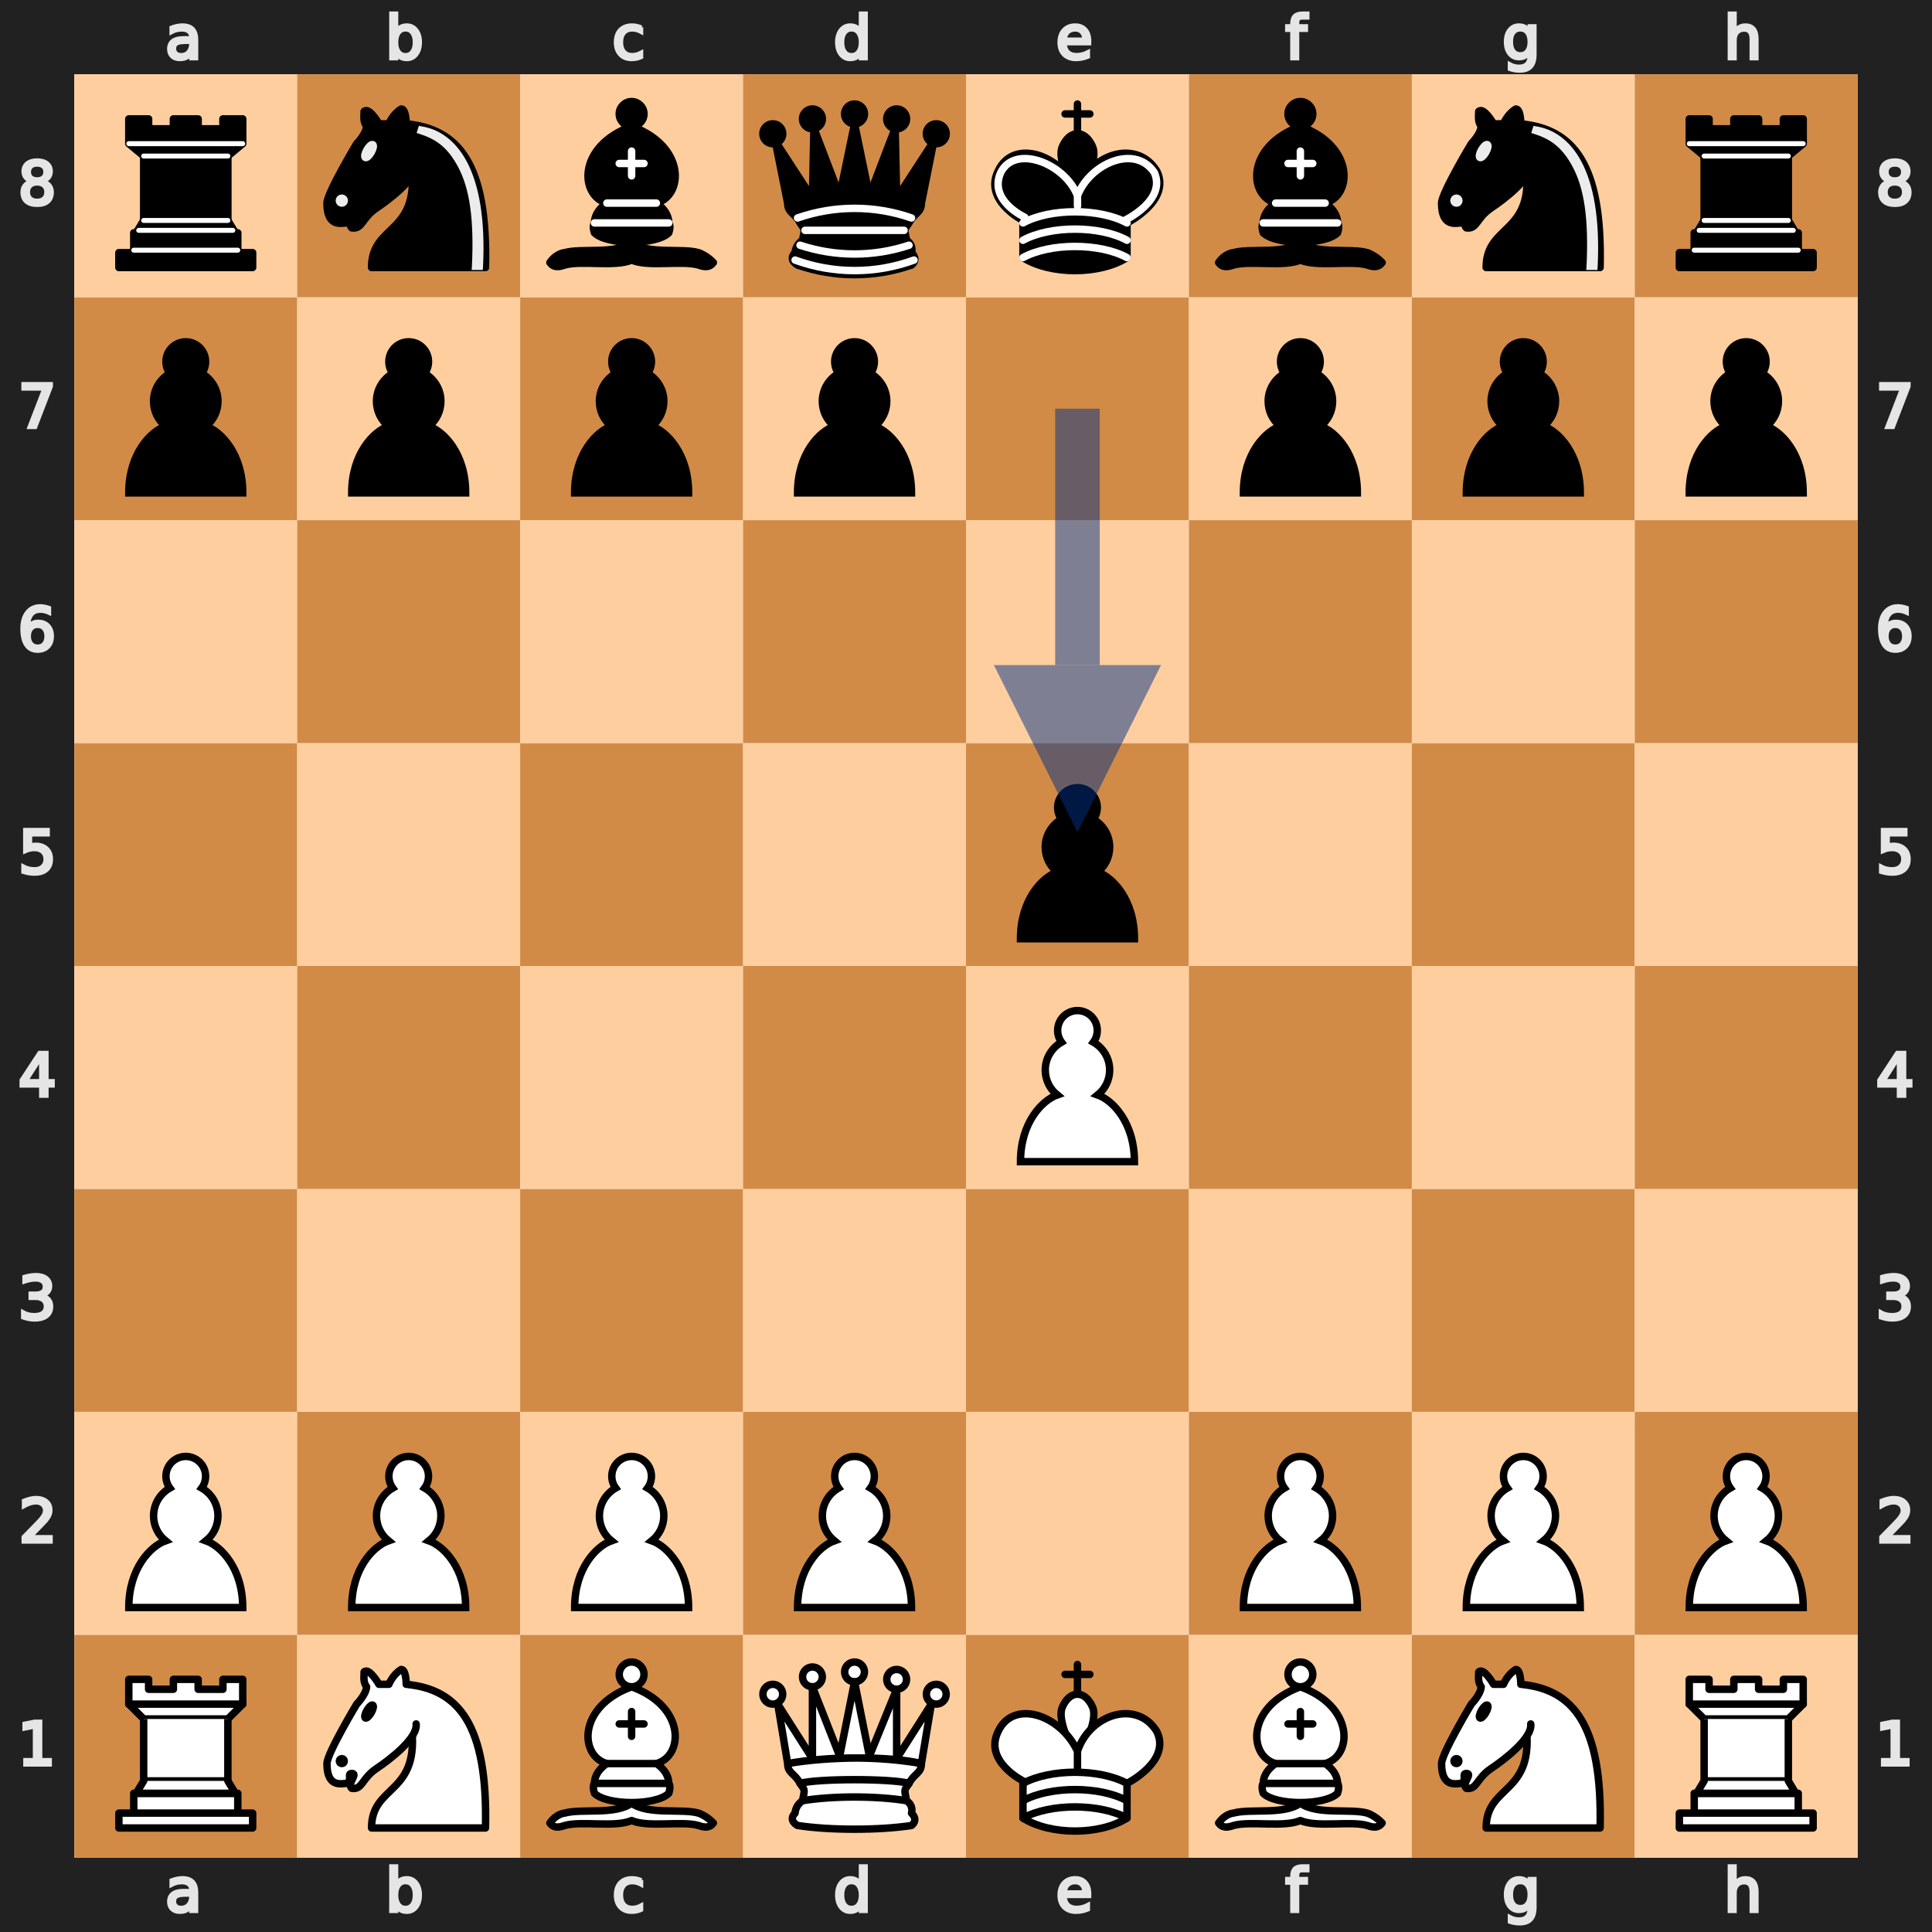
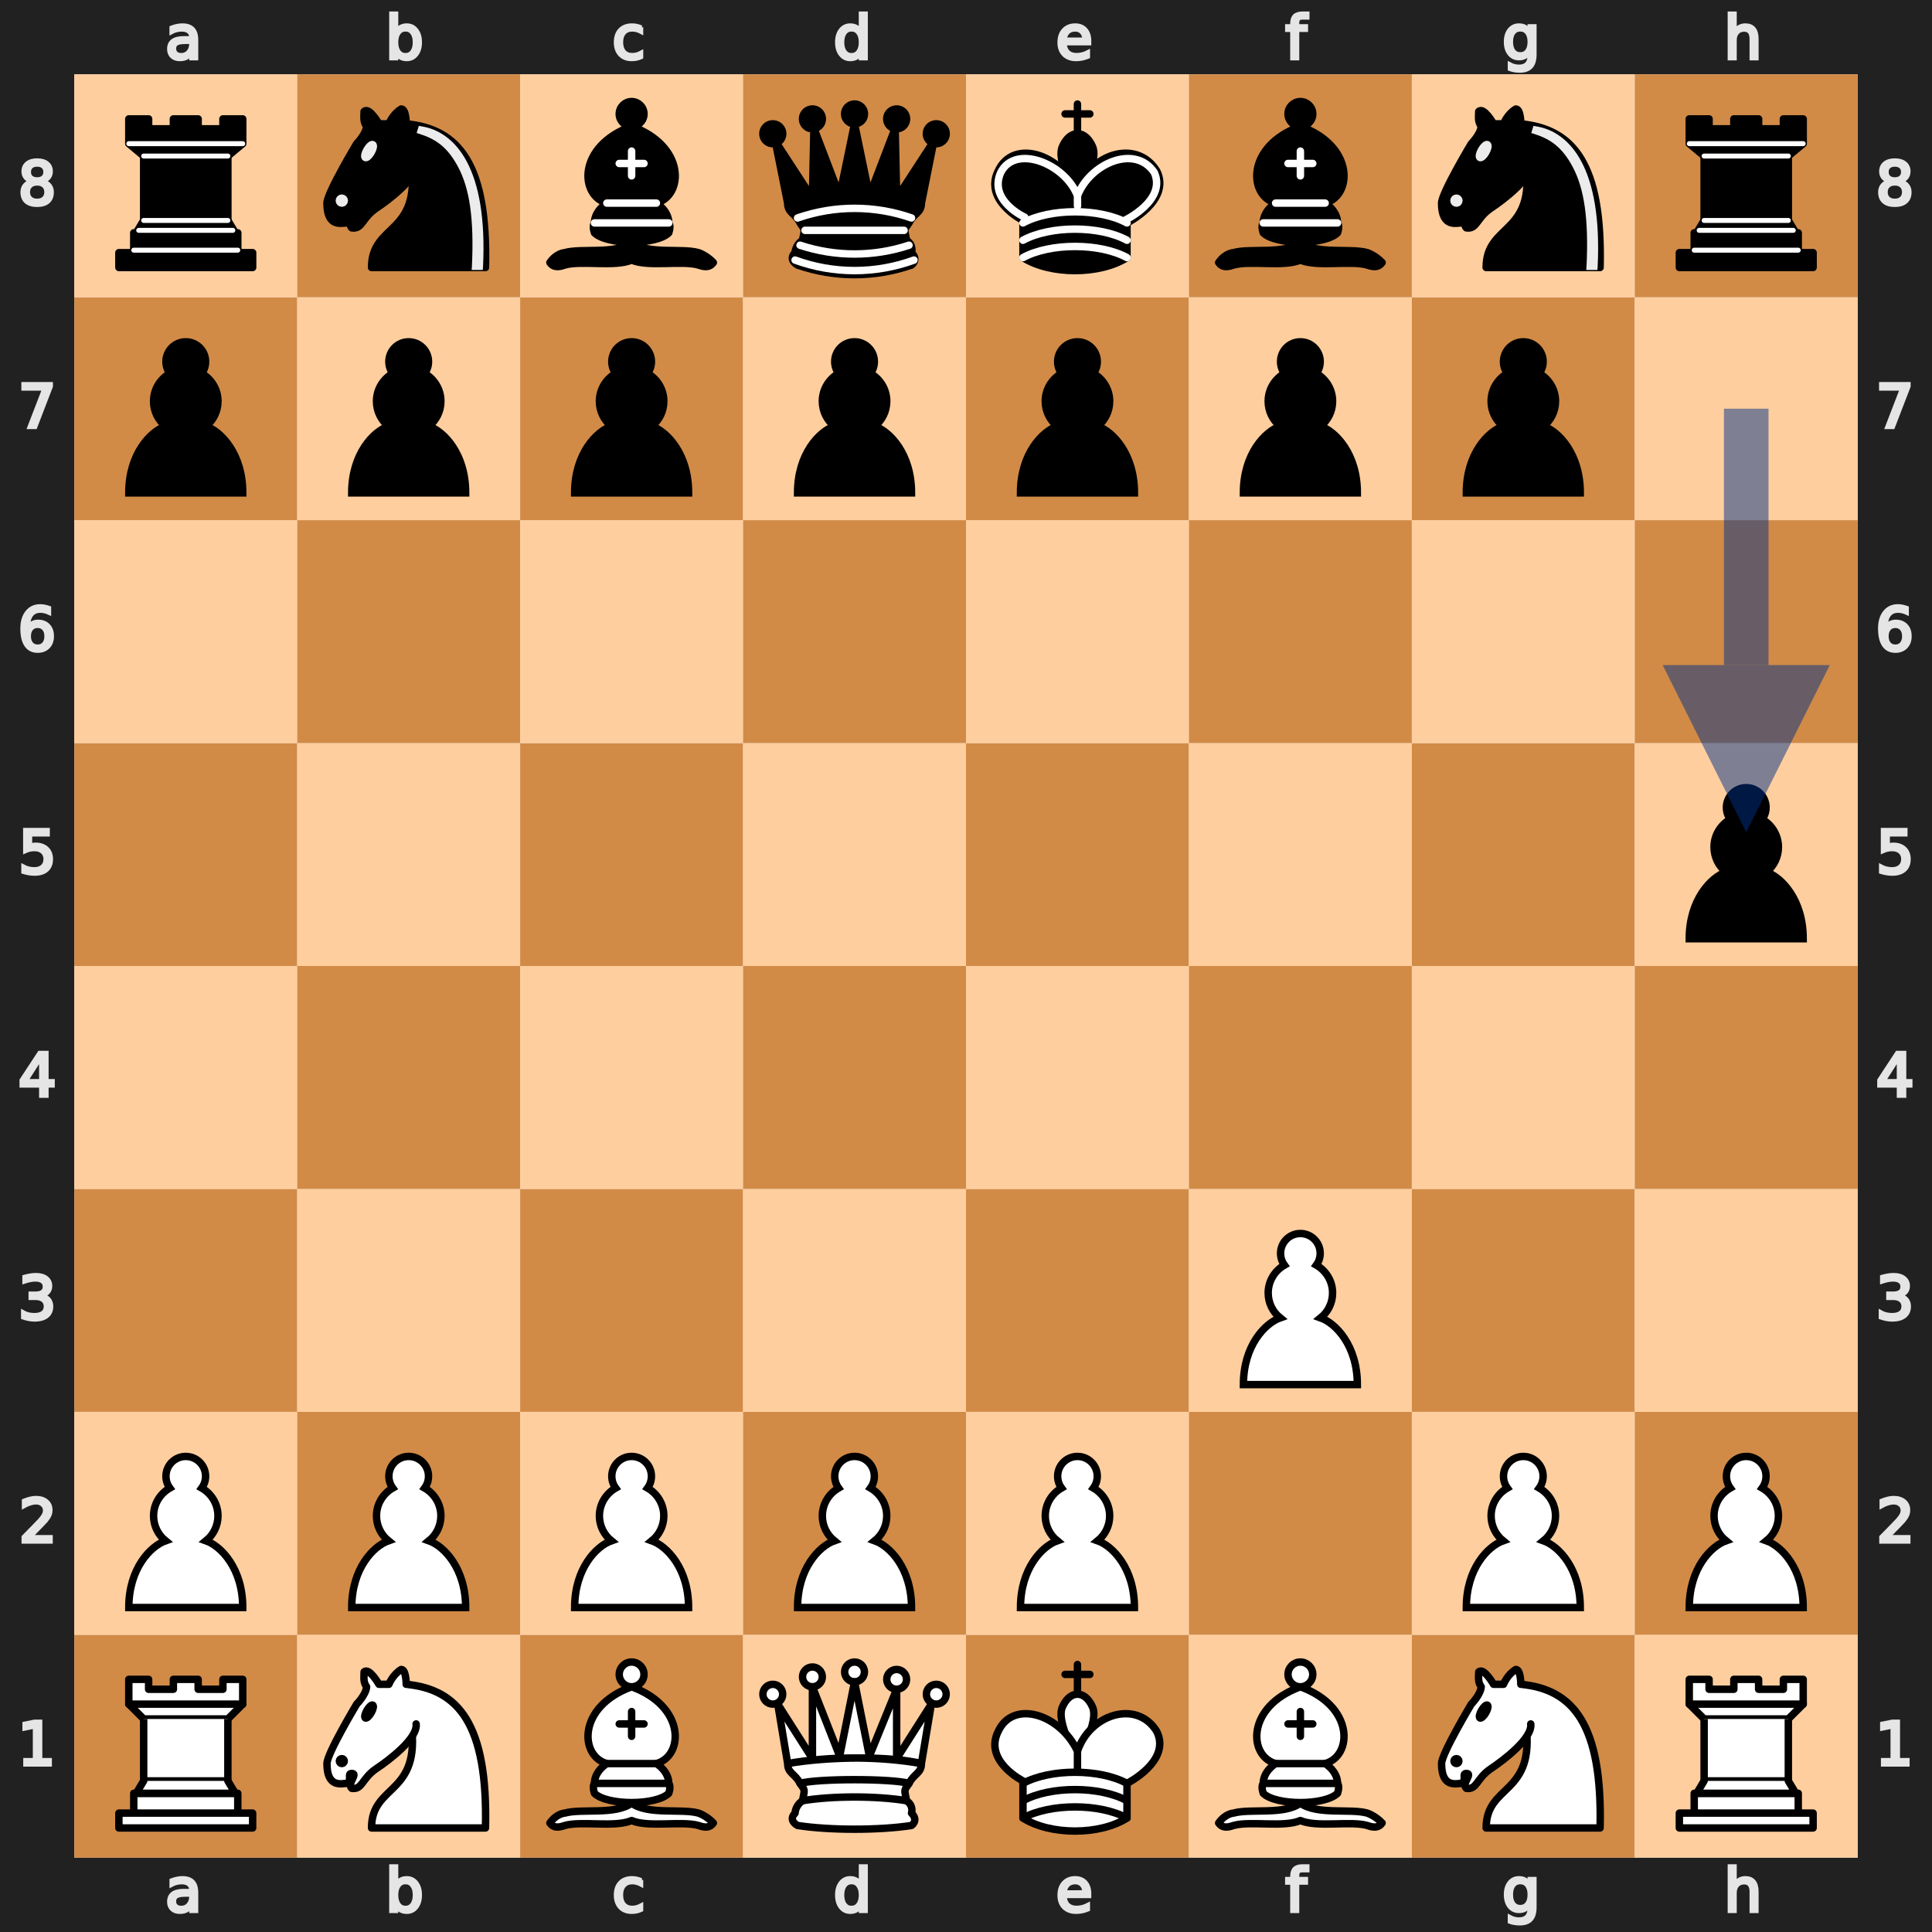
<svg xmlns="http://www.w3.org/2000/svg" xmlns:xlink="http://www.w3.org/1999/xlink" viewBox="0 0 390 390" width="400" height="400">
  <defs>
    <g id="white-pawn" class="white pawn">
      <path d="M22.5 9c-2.21 0-4 1.79-4 4 0 .89.29 1.71.78 2.38C17.33 16.5 16 18.59 16 21c0 2.03.94 3.84 2.41 5.03-3 1.06-7.41 5.55-7.41 13.47h23c0-7.92-4.41-12.41-7.41-13.47 1.47-1.19 2.41-3 2.41-5.03 0-2.41-1.33-4.5-3.28-5.62.49-.67.78-1.49.78-2.38 0-2.21-1.79-4-4-4z" fill="#fff" stroke="#000" stroke-width="1.5" stroke-linecap="round" />
    </g>
    <g id="white-knight" class="white knight" fill="none" fill-rule="evenodd" stroke="#000" stroke-width="1.5" stroke-linecap="round" stroke-linejoin="round">
      <path d="M 22,10 C 32.5,11 38.5,18 38,39 L 15,39 C 15,30 25,32.5 23,18" style="fill:#ffffff; stroke:#000000;" />
      <path d="M 24,18 C 24.38,20.91 18.45,25.37 16,27 C 13,29 13.18,31.34 11,31 C 9.958,30.06 12.41,27.96 11,28 C 10,28 11.19,29.23 10,30 C 9,30 5.997,31 6,26 C 6,24 12,14 12,14 C 12,14 13.89,12.1 14,10.5 C 13.27,9.506 13.5,8.5 13.5,7.5 C 14.5,6.5 16.5,10 16.5,10 L 18.5,10 C 18.5,10 19.28,8.008 21,7 C 22,7 22,10 22,10" style="fill:#ffffff; stroke:#000000;" />
      <path d="M 9.5 25.5 A 0.5 0.5 0 1 1 8.5,25.5 A 0.5 0.5 0 1 1 9.5 25.5 z" style="fill:#000000; stroke:#000000;" />
      <path d="M 15 15.5 A 0.5 1.5 0 1 1 14,15.5 A 0.5 1.5 0 1 1 15 15.5 z" transform="matrix(0.866,0.5,-0.5,0.866,9.693,-5.173)" style="fill:#000000; stroke:#000000;" />
    </g>
    <g id="white-bishop" class="white bishop" fill="none" fill-rule="evenodd" stroke="#000" stroke-width="1.5" stroke-linecap="round" stroke-linejoin="round">
      <g fill="#fff" stroke-linecap="butt">
        <path d="M9 36c3.39-.97 10.11.43 13.5-2 3.39 2.43 10.11 1.03 13.5 2 0 0 1.65.54 3 2-.68.97-1.65.99-3 .5-3.39-.97-10.11.46-13.5-1-3.39 1.46-10.11.03-13.5 1-1.354.49-2.323.47-3-.5 1.354-1.94 3-2 3-2zM15 32c2.5 2.5 12.5 2.5 15 0 .5-1.5 0-2 0-2 0-2.5-2.5-4-2.5-4 5.5-1.5 6-11.5-5-15.5-11 4-10.5 14-5 15.5 0 0-2.5 1.5-2.5 4 0 0-.5.5 0 2zM25 8a2.5 2.5 0 1 1-5 0 2.5 2.5 0 1 1 5 0z" />
      </g>
      <path d="M17.5 26h10M15 30h15m-7.5-14.5v5M20 18h5" stroke-linejoin="miter" />
    </g>
    <g id="white-rook" class="white rook" fill="#fff" fill-rule="evenodd" stroke="#000" stroke-width="1.5" stroke-linecap="round" stroke-linejoin="round">
      <path d="M9 39h27v-3H9v3zM12 36v-4h21v4H12zM11 14V9h4v2h5V9h5v2h5V9h4v5" stroke-linecap="butt" />
      <path d="M34 14l-3 3H14l-3-3" />
      <path d="M31 17v12.5H14V17" stroke-linecap="butt" stroke-linejoin="miter" />
      <path d="M31 29.5l1.5 2.5h-20l1.5-2.5" />
      <path d="M11 14h23" fill="none" stroke-linejoin="miter" />
    </g>
    <g id="white-queen" class="white queen" fill="#fff" fill-rule="evenodd" stroke="#000" stroke-width="1.5" stroke-linecap="round" stroke-linejoin="round">
      <path d="M8 12a2 2 0 1 1-4 0 2 2 0 1 1 4 0zM24.5 7.5a2 2 0 1 1-4 0 2 2 0 1 1 4 0zM41 12a2 2 0 1 1-4 0 2 2 0 1 1 4 0zM16 8.5a2 2 0 1 1-4 0 2 2 0 1 1 4 0zM33 9a2 2 0 1 1-4 0 2 2 0 1 1 4 0z" />
      <path d="M9 26c8.5-1.5 21-1.5 27 0l2-12-7 11V11l-5.5 13.5-3-15-3 15-5.5-14V25L7 14l2 12zM9 26c0 2 1.5 2 2.5 4 1 1.5 1 1 .5 3.5-1.5 1-1.5 2.5-1.5 2.5-1.5 1.5.5 2.5.5 2.5 6.5 1 16.5 1 23 0 0 0 1.5-1 0-2.5 0 0 .5-1.5-1-2.5-.5-2.5-.5-2 .5-3.5 1-2 2.5-2 2.5-4-8.5-1.5-18.5-1.5-27 0z" stroke-linecap="butt" />
      <path d="M11.5 30c3.5-1 18.5-1 22 0M12 33.5c6-1 15-1 21 0" fill="none" />
    </g>
    <g id="white-king" class="white king" fill="none" fill-rule="evenodd" stroke="#000" stroke-width="1.5" stroke-linecap="round" stroke-linejoin="round">
      <path d="M22.5 11.63V6M20 8h5" stroke-linejoin="miter" />
      <path d="M22.5 25s4.5-7.5 3-10.5c0 0-1-2.5-3-2.5s-3 2.5-3 2.5c-1.5 3 3 10.5 3 10.5" fill="#fff" stroke-linecap="butt" stroke-linejoin="miter" />
      <path d="M11.5 37c5.5 3.5 15.5 3.5 21 0v-7s9-4.5 6-10.5c-4-6.5-13.5-3.5-16 4V27v-3.5c-3.5-7.5-13-10.5-16-4-3 6 5 10 5 10V37z" fill="#fff" />
      <path d="M11.5 30c5.5-3 15.5-3 21 0m-21 3.5c5.5-3 15.5-3 21 0m-21 3.5c5.5-3 15.5-3 21 0" />
    </g>
    <g id="black-pawn" class="black pawn">
      <path d="M22.5 9c-2.21 0-4 1.79-4 4 0 .89.29 1.71.78 2.38C17.33 16.5 16 18.59 16 21c0 2.03.94 3.84 2.41 5.03-3 1.06-7.41 5.55-7.41 13.47h23c0-7.92-4.41-12.41-7.41-13.47 1.47-1.19 2.41-3 2.41-5.03 0-2.41-1.33-4.5-3.28-5.62.49-.67.78-1.49.78-2.38 0-2.21-1.79-4-4-4z" fill="#000" stroke="#000" stroke-width="1.5" stroke-linecap="round" />
    </g>
    <g id="black-knight" class="black knight" fill="none" fill-rule="evenodd" stroke="#000" stroke-width="1.5" stroke-linecap="round" stroke-linejoin="round">
      <path d="M 22,10 C 32.5,11 38.5,18 38,39 L 15,39 C 15,30 25,32.5 23,18" style="fill:#000000; stroke:#000000;" />
      <path d="M 24,18 C 24.38,20.91 18.45,25.37 16,27 C 13,29 13.18,31.34 11,31 C 9.958,30.06 12.41,27.96 11,28 C 10,28 11.19,29.23 10,30 C 9,30 5.997,31 6,26 C 6,24 12,14 12,14 C 12,14 13.89,12.1 14,10.5 C 13.27,9.506 13.5,8.5 13.5,7.5 C 14.5,6.5 16.5,10 16.5,10 L 18.5,10 C 18.5,10 19.28,8.008 21,7 C 22,7 22,10 22,10" style="fill:#000000; stroke:#000000;" />
      <path d="M 9.5 25.5 A 0.5 0.5 0 1 1 8.5,25.5 A 0.5 0.5 0 1 1 9.5 25.5 z" style="fill:#ececec; stroke:#ececec;" />
      <path d="M 15 15.5 A 0.5 1.5 0 1 1 14,15.5 A 0.5 1.5 0 1 1 15 15.5 z" transform="matrix(0.866,0.5,-0.5,0.866,9.693,-5.173)" style="fill:#ececec; stroke:#ececec;" />
      <path d="M 24.55,10.4 L 24.1,11.85 L 24.6,12 C 27.75,13 30.25,14.49 32.5,18.75 C 34.75,23.01 35.75,29.06 35.25,39 L 35.2,39.5 L 37.45,39.5 L 37.5,39 C 38,28.94 36.62,22.15 34.25,17.66 C 31.88,13.17 28.46,11.02 25.06,10.5 L 24.55,10.4 z " style="fill:#ececec; stroke:none;" />
    </g>
    <g id="black-bishop" class="black bishop" fill="none" fill-rule="evenodd" stroke="#000" stroke-width="1.5" stroke-linecap="round" stroke-linejoin="round">
      <path d="M9 36c3.39-.97 10.11.43 13.5-2 3.39 2.43 10.11 1.03 13.5 2 0 0 1.65.54 3 2-.68.97-1.65.99-3 .5-3.39-.97-10.11.46-13.5-1-3.39 1.46-10.11.03-13.5 1-1.354.49-2.323.47-3-.5 1.354-1.94 3-2 3-2zm6-4c2.5 2.5 12.5 2.5 15 0 .5-1.5 0-2 0-2 0-2.5-2.5-4-2.5-4 5.5-1.5 6-11.5-5-15.5-11 4-10.5 14-5 15.5 0 0-2.5 1.5-2.5 4 0 0-.5.5 0 2zM25 8a2.5 2.5 0 1 1-5 0 2.5 2.5 0 1 1 5 0z" fill="#000" stroke-linecap="butt" />
      <path d="M17.5 26h10M15 30h15m-7.5-14.5v5M20 18h5" stroke="#fff" stroke-linejoin="miter" />
    </g>
    <g id="black-rook" class="black rook" fill="#000" fill-rule="evenodd" stroke="#000" stroke-width="1.5" stroke-linecap="round" stroke-linejoin="round">
      <path d="M9 39h27v-3H9v3zM12.5 32l1.5-2.5h17l1.5 2.5h-20zM12 36v-4h21v4H12z" stroke-linecap="butt" />
      <path d="M14 29.5v-13h17v13H14z" stroke-linecap="butt" stroke-linejoin="miter" />
      <path d="M14 16.5L11 14h23l-3 2.5H14zM11 14V9h4v2h5V9h5v2h5V9h4v5H11z" stroke-linecap="butt" />
      <path d="M12 35.5h21M13 31.5h19M14 29.5h17M14 16.5h17M11 14h23" fill="none" stroke="#fff" stroke-width="1" stroke-linejoin="miter" />
    </g>
    <g id="black-queen" class="black queen" fill="#000" fill-rule="evenodd" stroke="#000" stroke-width="1.5" stroke-linecap="round" stroke-linejoin="round">
      <g fill="#000" stroke="none">
        <circle cx="6" cy="12" r="2.75" />
        <circle cx="14" cy="9" r="2.75" />
        <circle cx="22.5" cy="8" r="2.75" />
        <circle cx="31" cy="9" r="2.75" />
        <circle cx="39" cy="12" r="2.75" />
      </g>
      <path d="M9 26c8.5-1.5 21-1.5 27 0l2.5-12.5L31 25l-.3-14.1-5.2 13.6-3-14.5-3 14.5-5.2-13.6L14 25 6.5 13.5 9 26zM9 26c0 2 1.5 2 2.5 4 1 1.5 1 1 .5 3.5-1.5 1-1.5 2.5-1.5 2.5-1.5 1.5.5 2.5.5 2.5 6.5 1 16.5 1 23 0 0 0 1.5-1 0-2.5 0 0 .5-1.5-1-2.5-.5-2.5-.5-2 .5-3.5 1-2 2.5-2 2.5-4-8.5-1.5-18.5-1.5-27 0z" stroke-linecap="butt" />
      <path d="M11 38.5a35 35 1 0 0 23 0" fill="none" stroke-linecap="butt" />
      <path d="M11 29a35 35 1 0 1 23 0M12.5 31.5h20M11.5 34.5a35 35 1 0 0 22 0M10.5 37.5a35 35 1 0 0 24 0" fill="none" stroke="#fff" />
    </g>
    <g id="black-king" class="black king" fill="none" fill-rule="evenodd" stroke="#000" stroke-width="1.5" stroke-linecap="round" stroke-linejoin="round">
      <path d="M22.5 11.63V6" stroke-linejoin="miter" />
      <path d="M22.5 25s4.5-7.5 3-10.5c0 0-1-2.5-3-2.5s-3 2.5-3 2.5c-1.5 3 3 10.5 3 10.5" fill="#000" stroke-linecap="butt" stroke-linejoin="miter" />
      <path d="M11.5 37c5.5 3.5 15.5 3.5 21 0v-7s9-4.5 6-10.5c-4-6.5-13.5-3.5-16 4V27v-3.5c-3.5-7.5-13-10.5-16-4-3 6 5 10 5 10V37z" fill="#000" />
      <path d="M20 8h5" stroke-linejoin="miter" />
      <path d="M32 29.5s8.5-4 6.03-9.65C34.15 14 25 18 22.5 24.5l.01 2.1-.01-2.1C20 18 9.906 14 6.997 19.85c-2.497 5.65 4.853 9 4.853 9M11.5 30c5.5-3 15.5-3 21 0m-21 3.5c5.5-3 15.5-3 21 0m-21 3.5c5.5-3 15.5-3 21 0" stroke="#fff" />
    </g>
  </defs>
  <rect x="7.5" y="7.5" width="375" height="375" fill="none" stroke="#212121" stroke-width="15" />
  <g transform="translate(20, 1) scale(0.75, 0.75)" fill="#e5e5e5" stroke="#e5e5e5">
    <path d="M23.328 10.016q-1.742 0-2.414.398-.672.398-.672 1.36 0 .765.5 1.218.508.445 1.375.445 1.196 0 1.914-.843.727-.852.727-2.258v-.32zm2.867-.594v4.992h-1.437v-1.328q-.492.797-1.227 1.18-.734.375-1.797.375-1.343 0-2.14-.75-.79-.758-.79-2.024 0-1.476.985-2.226.992-.75 2.953-.75h2.016V8.75q0-.992-.656-1.531-.649-.547-1.829-.547-.75 0-1.46.18-.711.18-1.368.539V6.062q.79-.304 1.532-.453.742-.156 1.445-.156 1.898 0 2.836.984.937.985.937 2.985z" />
  </g>
  <g transform="translate(20, 375) scale(0.75, 0.75)" fill="#e5e5e5" stroke="#e5e5e5">
    <path d="M23.328 10.016q-1.742 0-2.414.398-.672.398-.672 1.36 0 .765.5 1.218.508.445 1.375.445 1.196 0 1.914-.843.727-.852.727-2.258v-.32zm2.867-.594v4.992h-1.437v-1.328q-.492.797-1.227 1.18-.734.375-1.797.375-1.343 0-2.14-.75-.79-.758-.79-2.024 0-1.476.985-2.226.992-.75 2.953-.75h2.016V8.75q0-.992-.656-1.531-.649-.547-1.829-.547-.75 0-1.46.18-.711.18-1.368.539V6.062q.79-.304 1.532-.453.742-.156 1.445-.156 1.898 0 2.836.984.937.985.937 2.985z" />
  </g>
  <g transform="translate(65, 1) scale(0.75, 0.75)" fill="#e5e5e5" stroke="#e5e5e5">
    <path d="M24.922 10.047q0-1.586-.656-2.485-.649-.906-1.79-.906-1.14 0-1.796.906-.649.899-.649 2.485 0 1.586.649 2.492.656.898 1.797.898 1.14 0 1.789-.898.656-.906.656-2.492zm-4.89-3.055q.452-.781 1.14-1.156.695-.383 1.656-.383 1.594 0 2.586 1.266 1 1.265 1 3.328 0 2.062-1 3.328-.992 1.266-2.586 1.266-.96 0-1.656-.375-.688-.383-1.14-1.164v1.312h-1.446V2.258h1.445z" />
  </g>
  <g transform="translate(65, 375) scale(0.75, 0.75)" fill="#e5e5e5" stroke="#e5e5e5">
    <path d="M24.922 10.047q0-1.586-.656-2.485-.649-.906-1.79-.906-1.14 0-1.796.906-.649.899-.649 2.485 0 1.586.649 2.492.656.898 1.797.898 1.14 0 1.789-.898.656-.906.656-2.492zm-4.89-3.055q.452-.781 1.14-1.156.695-.383 1.656-.383 1.594 0 2.586 1.266 1 1.265 1 3.328 0 2.062-1 3.328-.992 1.266-2.586 1.266-.96 0-1.656-.375-.688-.383-1.14-1.164v1.312h-1.446V2.258h1.445z" />
  </g>
  <g transform="translate(110, 1) scale(0.75, 0.75)" fill="#e5e5e5" stroke="#e5e5e5">
    <path d="M25.96 6v1.344q-.608-.336-1.226-.5-.609-.172-1.234-.172-1.398 0-2.172.89-.773.883-.773 2.485 0 1.601.773 2.492.774.883 2.172.883.625 0 1.234-.164.618-.172 1.227-.508v1.328q-.602.281-1.25.422-.64.14-1.367.14-1.977 0-3.14-1.242-1.165-1.242-1.165-3.351 0-2.14 1.172-3.367 1.18-1.227 3.227-1.227.664 0 1.296.14.633.134 1.227.407z" />
  </g>
  <g transform="translate(110, 375) scale(0.75, 0.75)" fill="#e5e5e5" stroke="#e5e5e5">
    <path d="M25.96 6v1.344q-.608-.336-1.226-.5-.609-.172-1.234-.172-1.398 0-2.172.89-.773.883-.773 2.485 0 1.601.773 2.492.774.883 2.172.883.625 0 1.234-.164.618-.172 1.227-.508v1.328q-.602.281-1.25.422-.64.14-1.367.14-1.977 0-3.14-1.242-1.165-1.242-1.165-3.351 0-2.14 1.172-3.367 1.18-1.227 3.227-1.227.664 0 1.296.14.633.134 1.227.407z" />
  </g>
  <g transform="translate(155, 1) scale(0.75, 0.75)" fill="#e5e5e5" stroke="#e5e5e5">
    <path d="M24.973 6.992V2.258h1.437v12.156h-1.437v-1.312q-.453.78-1.149 1.164-.687.375-1.656.375-1.586 0-2.586-1.266-.992-1.266-.992-3.328 0-2.063.992-3.328 1-1.266 2.586-1.266.969 0 1.656.383.696.375 1.149 1.156zm-4.899 3.055q0 1.586.649 2.492.656.898 1.797.898 1.14 0 1.796-.898.657-.906.657-2.492 0-1.586-.657-2.485-.656-.906-1.796-.906-1.141 0-1.797.906-.649.899-.649 2.485z" />
  </g>
  <g transform="translate(155, 375) scale(0.75, 0.75)" fill="#e5e5e5" stroke="#e5e5e5">
    <path d="M24.973 6.992V2.258h1.437v12.156h-1.437v-1.312q-.453.78-1.149 1.164-.687.375-1.656.375-1.586 0-2.586-1.266-.992-1.266-.992-3.328 0-2.063.992-3.328 1-1.266 2.586-1.266.969 0 1.656.383.696.375 1.149 1.156zm-4.899 3.055q0 1.586.649 2.492.656.898 1.797.898 1.14 0 1.796-.898.657-.906.657-2.492 0-1.586-.657-2.485-.656-.906-1.796-.906-1.141 0-1.797.906-.649.899-.649 2.485z" />
  </g>
  <g transform="translate(200, 1) scale(0.75, 0.75)" fill="#e5e5e5" stroke="#e5e5e5">
    <path d="M26.555 9.68v.703h-6.61q.094 1.484.89 2.265.806.774 2.235.774.828 0 1.602-.203.781-.203 1.547-.61v1.36q-.774.328-1.586.5-.813.172-1.649.172-2.093 0-3.32-1.22-1.219-1.218-1.219-3.296 0-2.148 1.157-3.406 1.164-1.266 3.132-1.266 1.766 0 2.79 1.14 1.03 1.134 1.03 3.087zm-1.438-.422q-.015-1.18-.664-1.883-.64-.703-1.703-.703-1.203 0-1.93.68-.718.68-.828 1.914z" />
  </g>
  <g transform="translate(200, 375) scale(0.75, 0.75)" fill="#e5e5e5" stroke="#e5e5e5">
    <path d="M26.555 9.68v.703h-6.61q.094 1.484.89 2.265.806.774 2.235.774.828 0 1.602-.203.781-.203 1.547-.61v1.36q-.774.328-1.586.5-.813.172-1.649.172-2.093 0-3.32-1.22-1.219-1.218-1.219-3.296 0-2.148 1.157-3.406 1.164-1.266 3.132-1.266 1.766 0 2.79 1.14 1.03 1.134 1.03 3.087zm-1.438-.422q-.015-1.18-.664-1.883-.64-.703-1.703-.703-1.203 0-1.93.68-.718.68-.828 1.914z" />
  </g>
  <g transform="translate(245, 1) scale(0.75, 0.75)" fill="#e5e5e5" stroke="#e5e5e5">
    <path d="M25.285 2.258v1.195H23.91q-.773 0-1.078.313-.297.312-.297 1.125v.773h2.367v1.117h-2.367v7.633H21.09V6.781h-1.375V5.664h1.375v-.61q0-1.46.68-2.124.68-.672 2.156-.672z" />
  </g>
  <g transform="translate(245, 375) scale(0.75, 0.75)" fill="#e5e5e5" stroke="#e5e5e5">
    <path d="M25.285 2.258v1.195H23.91q-.773 0-1.078.313-.297.312-.297 1.125v.773h2.367v1.117h-2.367v7.633H21.09V6.781h-1.375V5.664h1.375v-.61q0-1.46.68-2.124.68-.672 2.156-.672z" />
  </g>
  <g transform="translate(290, 1) scale(0.75, 0.75)" fill="#e5e5e5" stroke="#e5e5e5">
    <path d="M24.973 9.937q0-1.562-.649-2.421-.64-.86-1.804-.86-1.157 0-1.805.86-.64.859-.64 2.421 0 1.555.64 2.415.648.859 1.805.859 1.164 0 1.804-.86.649-.859.649-2.414zm1.437 3.391q0 2.234-.992 3.32-.992 1.094-3.04 1.094-.757 0-1.429-.117-.672-.11-1.304-.344v-1.398q.632.344 1.25.508.617.164 1.257.164 1.414 0 2.118-.743.703-.734.703-2.226v-.711q-.446.773-1.141 1.156-.695.383-1.664.383-1.61 0-2.594-1.227-.984-1.226-.984-3.25 0-2.03.984-3.257.985-1.227 2.594-1.227.969 0 1.664.383t1.14 1.156V5.664h1.438z" />
  </g>
  <g transform="translate(290, 375) scale(0.75, 0.75)" fill="#e5e5e5" stroke="#e5e5e5">
    <path d="M24.973 9.937q0-1.562-.649-2.421-.64-.86-1.804-.86-1.157 0-1.805.86-.64.859-.64 2.421 0 1.555.64 2.415.648.859 1.805.859 1.164 0 1.804-.86.649-.859.649-2.414zm1.437 3.391q0 2.234-.992 3.32-.992 1.094-3.04 1.094-.757 0-1.429-.117-.672-.11-1.304-.344v-1.398q.632.344 1.25.508.617.164 1.257.164 1.414 0 2.118-.743.703-.734.703-2.226v-.711q-.446.773-1.141 1.156-.695.383-1.664.383-1.61 0-2.594-1.227-.984-1.226-.984-3.25 0-2.03.984-3.257.985-1.227 2.594-1.227.969 0 1.664.383t1.14 1.156V5.664h1.438z" />
  </g>
  <g transform="translate(335, 1) scale(0.75, 0.75)" fill="#e5e5e5" stroke="#e5e5e5">
    <path d="M26.164 9.133v5.281h-1.437V9.18q0-1.243-.485-1.86-.484-.617-1.453-.617-1.164 0-1.836.742-.672.742-.672 2.024v4.945h-1.445V2.258h1.445v4.765q.516-.789 1.211-1.18.703-.39 1.617-.39 1.508 0 2.282.938.773.93.773 2.742z" />
  </g>
  <g transform="translate(335, 375) scale(0.75, 0.75)" fill="#e5e5e5" stroke="#e5e5e5">
    <path d="M26.164 9.133v5.281h-1.437V9.18q0-1.243-.485-1.86-.484-.617-1.453-.617-1.164 0-1.836.742-.672.742-.672 2.024v4.945h-1.445V2.258h1.445v4.765q.516-.789 1.211-1.18.703-.39 1.617-.39 1.508 0 2.282.938.773.93.773 2.742z" />
  </g>
  <g transform="translate(0, 335) scale(0.75, 0.75)" fill="#e5e5e5" stroke="#e5e5e5">
    <path d="M6.754 26.996h2.578v-8.898l-2.805.562v-1.437l2.79-.563h1.578v10.336h2.578v1.328h-6.72z" />
  </g>
  <g transform="translate(375, 335) scale(0.75, 0.75)" fill="#e5e5e5" stroke="#e5e5e5">
    <path d="M6.754 26.996h2.578v-8.898l-2.805.562v-1.437l2.79-.563h1.578v10.336h2.578v1.328h-6.72z" />
  </g>
  <g transform="translate(0, 290) scale(0.75, 0.75)" fill="#e5e5e5" stroke="#e5e5e5">
    <path d="M8.195 26.996h5.508v1.328H6.297v-1.328q.898-.93 2.445-2.492 1.555-1.57 1.953-2.024.758-.851 1.055-1.437.305-.594.305-1.164 0-.93-.657-1.516-.648-.586-1.695-.586-.742 0-1.57.258-.82.258-1.758.781v-1.593q.953-.383 1.781-.578.828-.196 1.516-.196 1.812 0 2.89.906 1.079.907 1.079 2.422 0 .72-.274 1.368-.265.64-.976 1.515-.196.227-1.243 1.313-1.046 1.078-2.953 3.023z" />
  </g>
  <g transform="translate(375, 290) scale(0.75, 0.75)" fill="#e5e5e5" stroke="#e5e5e5">
    <path d="M8.195 26.996h5.508v1.328H6.297v-1.328q.898-.93 2.445-2.492 1.555-1.57 1.953-2.024.758-.851 1.055-1.437.305-.594.305-1.164 0-.93-.657-1.516-.648-.586-1.695-.586-.742 0-1.57.258-.82.258-1.758.781v-1.593q.953-.383 1.781-.578.828-.196 1.516-.196 1.812 0 2.89.906 1.079.907 1.079 2.422 0 .72-.274 1.368-.265.64-.976 1.515-.196.227-1.243 1.313-1.046 1.078-2.953 3.023z" />
  </g>
  <g transform="translate(0, 245) scale(0.75, 0.75)" fill="#e5e5e5" stroke="#e5e5e5">
    <path d="M11.434 22.035q1.132.242 1.765 1.008.64.766.64 1.89 0 1.727-1.187 2.672-1.187.946-3.375.946-.734 0-1.515-.149-.774-.14-1.602-.43V26.45q.656.383 1.438.578.78.196 1.632.196 1.485 0 2.258-.586.782-.586.782-1.703 0-1.032-.727-1.61-.719-.586-2.008-.586h-1.36v-1.297h1.423q1.164 0 1.78-.46.618-.47.618-1.344 0-.899-.64-1.375-.633-.485-1.82-.485-.65 0-1.391.141-.743.14-1.633.437V16.95q.898-.25 1.68-.375.788-.125 1.484-.125 1.797 0 2.844.82 1.046.813 1.046 2.204 0 .968-.554 1.64-.555.664-1.578.922z" />
  </g>
  <g transform="translate(375, 245) scale(0.75, 0.75)" fill="#e5e5e5" stroke="#e5e5e5">
    <path d="M11.434 22.035q1.132.242 1.765 1.008.64.766.64 1.89 0 1.727-1.187 2.672-1.187.946-3.375.946-.734 0-1.515-.149-.774-.14-1.602-.43V26.45q.656.383 1.438.578.78.196 1.632.196 1.485 0 2.258-.586.782-.586.782-1.703 0-1.032-.727-1.61-.719-.586-2.008-.586h-1.36v-1.297h1.423q1.164 0 1.78-.46.618-.47.618-1.344 0-.899-.64-1.375-.633-.485-1.82-.485-.65 0-1.391.141-.743.14-1.633.437V16.95q.898-.25 1.68-.375.788-.125 1.484-.125 1.797 0 2.844.82 1.046.813 1.046 2.204 0 .968-.554 1.64-.555.664-1.578.922z" />
  </g>
  <g transform="translate(0, 200) scale(0.75, 0.75)" fill="#e5e5e5" stroke="#e5e5e5">
    <path d="M11.016 18.035L7.03 24.262h3.985zm-.414-1.375h1.984v7.602h1.664v1.312h-1.664v2.75h-1.57v-2.75H5.75v-1.523z" />
  </g>
  <g transform="translate(375, 200) scale(0.75, 0.75)" fill="#e5e5e5" stroke="#e5e5e5">
    <path d="M11.016 18.035L7.03 24.262h3.985zm-.414-1.375h1.984v7.602h1.664v1.312h-1.664v2.75h-1.57v-2.75H5.75v-1.523z" />
  </g>
  <g transform="translate(0, 155) scale(0.75, 0.75)" fill="#e5e5e5" stroke="#e5e5e5">
    <path d="M6.719 16.66h6.195v1.328h-4.75v2.86q.344-.118.688-.172.343-.063.687-.063 1.953 0 3.094 1.07 1.14 1.07 1.14 2.899 0 1.883-1.171 2.93-1.172 1.039-3.305 1.039-.735 0-1.5-.125-.758-.125-1.57-.375v-1.586q.703.383 1.453.57.75.188 1.586.188 1.351 0 2.14-.711.79-.711.79-1.93 0-1.219-.79-1.93-.789-.71-2.14-.71-.633 0-1.266.14-.625.14-1.281.438z" />
  </g>
  <g transform="translate(375, 155) scale(0.75, 0.75)" fill="#e5e5e5" stroke="#e5e5e5">
    <path d="M6.719 16.66h6.195v1.328h-4.75v2.86q.344-.118.688-.172.343-.063.687-.063 1.953 0 3.094 1.07 1.14 1.07 1.14 2.899 0 1.883-1.171 2.93-1.172 1.039-3.305 1.039-.735 0-1.5-.125-.758-.125-1.57-.375v-1.586q.703.383 1.453.57.75.188 1.586.188 1.351 0 2.14-.711.79-.711.79-1.93 0-1.219-.79-1.93-.789-.71-2.14-.71-.633 0-1.266.14-.625.14-1.281.438z" />
  </g>
  <g transform="translate(0, 110) scale(0.75, 0.75)" fill="#e5e5e5" stroke="#e5e5e5">
    <path d="M10.137 21.863q-1.063 0-1.688.727-.617.726-.617 1.992 0 1.258.617 1.992.625.727 1.688.727 1.062 0 1.68-.727.624-.734.624-1.992 0-1.266-.625-1.992-.617-.727-1.68-.727zm3.133-4.945v1.437q-.594-.28-1.204-.43-.601-.148-1.195-.148-1.562 0-2.39 1.055-.82 1.055-.938 3.188.46-.68 1.156-1.04.696-.367 1.531-.367 1.758 0 2.774 1.07 1.023 1.063 1.023 2.899 0 1.797-1.062 2.883-1.063 1.086-2.828 1.086-2.024 0-3.094-1.547-1.07-1.555-1.07-4.5 0-2.766 1.312-4.406 1.313-1.649 3.524-1.649.593 0 1.195.117.61.118 1.266.352z" />
  </g>
  <g transform="translate(375, 110) scale(0.75, 0.75)" fill="#e5e5e5" stroke="#e5e5e5">
    <path d="M10.137 21.863q-1.063 0-1.688.727-.617.726-.617 1.992 0 1.258.617 1.992.625.727 1.688.727 1.062 0 1.68-.727.624-.734.624-1.992 0-1.266-.625-1.992-.617-.727-1.68-.727zm3.133-4.945v1.437q-.594-.28-1.204-.43-.601-.148-1.195-.148-1.562 0-2.39 1.055-.82 1.055-.938 3.188.46-.68 1.156-1.04.696-.367 1.531-.367 1.758 0 2.774 1.07 1.023 1.063 1.023 2.899 0 1.797-1.062 2.883-1.063 1.086-2.828 1.086-2.024 0-3.094-1.547-1.07-1.555-1.07-4.5 0-2.766 1.312-4.406 1.313-1.649 3.524-1.649.593 0 1.195.117.61.118 1.266.352z" />
  </g>
  <g transform="translate(0, 65) scale(0.75, 0.75)" fill="#e5e5e5" stroke="#e5e5e5">
    <path d="M6.25 16.66h7.5v.672L9.516 28.324H7.867l3.985-10.336H6.25z" />
  </g>
  <g transform="translate(375, 65) scale(0.75, 0.75)" fill="#e5e5e5" stroke="#e5e5e5">
    <path d="M6.25 16.66h7.5v.672L9.516 28.324H7.867l3.985-10.336H6.25z" />
  </g>
  <g transform="translate(0, 20) scale(0.75, 0.75)" fill="#e5e5e5" stroke="#e5e5e5">
    <path d="M10 22.785q-1.125 0-1.773.602-.641.601-.641 1.656t.64 1.656q.649.602 1.774.602t1.773-.602q.649-.61.649-1.656 0-1.055-.649-1.656-.64-.602-1.773-.602zm-1.578-.672q-1.016-.25-1.586-.945-.563-.695-.563-1.695 0-1.399.993-2.211 1-.813 2.734-.813 1.742 0 2.734.813.993.812.993 2.21 0 1-.57 1.696-.563.695-1.571.945 1.14.266 1.773 1.04.641.773.641 1.89 0 1.695-1.04 2.602-1.03.906-2.96.906t-2.969-.906Q6 26.738 6 25.043q0-1.117.64-1.89.641-.774 1.782-1.04zm-.578-2.492q0 .906.562 1.414.57.508 1.594.508 1.016 0 1.586-.508.578-.508.578-1.414 0-.906-.578-1.414-.57-.508-1.586-.508-1.023 0-1.594.508-.562.508-.562 1.414z" />
  </g>
  <g transform="translate(375, 20) scale(0.75, 0.75)" fill="#e5e5e5" stroke="#e5e5e5">
    <path d="M10 22.785q-1.125 0-1.773.602-.641.601-.641 1.656t.64 1.656q.649.602 1.774.602t1.773-.602q.649-.61.649-1.656 0-1.055-.649-1.656-.64-.602-1.773-.602zm-1.578-.672q-1.016-.25-1.586-.945-.563-.695-.563-1.695 0-1.399.993-2.211 1-.813 2.734-.813 1.742 0 2.734.813.993.812.993 2.21 0 1-.57 1.696-.563.695-1.571.945 1.14.266 1.773 1.04.641.773.641 1.89 0 1.695-1.04 2.602-1.03.906-2.96.906t-2.969-.906Q6 26.738 6 25.043q0-1.117.64-1.89.641-.774 1.782-1.04zm-.578-2.492q0 .906.562 1.414.57.508 1.594.508 1.016 0 1.586-.508.578-.508.578-1.414 0-.906-.578-1.414-.57-.508-1.586-.508-1.023 0-1.594.508-.562.508-.562 1.414z" />
  </g>
  <rect x="15" y="330" width="45" height="45" class="square dark a1" stroke="none" fill="#d18b47" />
  <rect x="60" y="330" width="45" height="45" class="square light b1" stroke="none" fill="#ffce9e" />
  <rect x="105" y="330" width="45" height="45" class="square dark c1" stroke="none" fill="#d18b47" />
  <rect x="150" y="330" width="45" height="45" class="square light d1" stroke="none" fill="#ffce9e" />
  <rect x="195" y="330" width="45" height="45" class="square dark e1" stroke="none" fill="#d18b47" />
  <rect x="240" y="330" width="45" height="45" class="square light f1" stroke="none" fill="#ffce9e" />
  <rect x="285" y="330" width="45" height="45" class="square dark g1" stroke="none" fill="#d18b47" />
  <rect x="330" y="330" width="45" height="45" class="square light h1" stroke="none" fill="#ffce9e" />
  <rect x="15" y="285" width="45" height="45" class="square light a2" stroke="none" fill="#ffce9e" />
  <rect x="60" y="285" width="45" height="45" class="square dark b2" stroke="none" fill="#d18b47" />
  <rect x="105" y="285" width="45" height="45" class="square light c2" stroke="none" fill="#ffce9e" />
  <rect x="150" y="285" width="45" height="45" class="square dark d2" stroke="none" fill="#d18b47" />
  <rect x="195" y="285" width="45" height="45" class="square light e2" stroke="none" fill="#ffce9e" />
  <rect x="240" y="285" width="45" height="45" class="square dark f2" stroke="none" fill="#d18b47" />
  <rect x="285" y="285" width="45" height="45" class="square light g2" stroke="none" fill="#ffce9e" />
  <rect x="330" y="285" width="45" height="45" class="square dark h2" stroke="none" fill="#d18b47" />
  <rect x="15" y="240" width="45" height="45" class="square dark a3" stroke="none" fill="#d18b47" />
  <rect x="60" y="240" width="45" height="45" class="square light b3" stroke="none" fill="#ffce9e" />
  <rect x="105" y="240" width="45" height="45" class="square dark c3" stroke="none" fill="#d18b47" />
  <rect x="150" y="240" width="45" height="45" class="square light d3" stroke="none" fill="#ffce9e" />
  <rect x="195" y="240" width="45" height="45" class="square dark e3" stroke="none" fill="#d18b47" />
  <rect x="240" y="240" width="45" height="45" class="square light f3" stroke="none" fill="#ffce9e" />
  <rect x="285" y="240" width="45" height="45" class="square dark g3" stroke="none" fill="#d18b47" />
  <rect x="330" y="240" width="45" height="45" class="square light h3" stroke="none" fill="#ffce9e" />
  <rect x="15" y="195" width="45" height="45" class="square light a4" stroke="none" fill="#ffce9e" />
  <rect x="60" y="195" width="45" height="45" class="square dark b4" stroke="none" fill="#d18b47" />
  <rect x="105" y="195" width="45" height="45" class="square light c4" stroke="none" fill="#ffce9e" />
  <rect x="150" y="195" width="45" height="45" class="square dark d4" stroke="none" fill="#d18b47" />
  <rect x="195" y="195" width="45" height="45" class="square light e4" stroke="none" fill="#ffce9e" />
  <rect x="240" y="195" width="45" height="45" class="square dark f4" stroke="none" fill="#d18b47" />
  <rect x="285" y="195" width="45" height="45" class="square light g4" stroke="none" fill="#ffce9e" />
  <rect x="330" y="195" width="45" height="45" class="square dark h4" stroke="none" fill="#d18b47" />
  <rect x="15" y="150" width="45" height="45" class="square dark a5" stroke="none" fill="#d18b47" />
  <rect x="60" y="150" width="45" height="45" class="square light b5" stroke="none" fill="#ffce9e" />
  <rect x="105" y="150" width="45" height="45" class="square dark c5" stroke="none" fill="#d18b47" />
  <rect x="150" y="150" width="45" height="45" class="square light d5" stroke="none" fill="#ffce9e" />
  <rect x="195" y="150" width="45" height="45" class="square dark e5" stroke="none" fill="#d18b47" />
  <rect x="240" y="150" width="45" height="45" class="square light f5" stroke="none" fill="#ffce9e" />
  <rect x="285" y="150" width="45" height="45" class="square dark g5" stroke="none" fill="#d18b47" />
  <rect x="330" y="150" width="45" height="45" class="square light h5" stroke="none" fill="#ffce9e" />
  <rect x="15" y="105" width="45" height="45" class="square light a6" stroke="none" fill="#ffce9e" />
  <rect x="60" y="105" width="45" height="45" class="square dark b6" stroke="none" fill="#d18b47" />
  <rect x="105" y="105" width="45" height="45" class="square light c6" stroke="none" fill="#ffce9e" />
  <rect x="150" y="105" width="45" height="45" class="square dark d6" stroke="none" fill="#d18b47" />
  <rect x="195" y="105" width="45" height="45" class="square light e6" stroke="none" fill="#ffce9e" />
  <rect x="240" y="105" width="45" height="45" class="square dark f6" stroke="none" fill="#d18b47" />
  <rect x="285" y="105" width="45" height="45" class="square light g6" stroke="none" fill="#ffce9e" />
  <rect x="330" y="105" width="45" height="45" class="square dark h6" stroke="none" fill="#d18b47" />
  <rect x="15" y="60" width="45" height="45" class="square dark a7" stroke="none" fill="#d18b47" />
  <rect x="60" y="60" width="45" height="45" class="square light b7" stroke="none" fill="#ffce9e" />
  <rect x="105" y="60" width="45" height="45" class="square dark c7" stroke="none" fill="#d18b47" />
  <rect x="150" y="60" width="45" height="45" class="square light d7" stroke="none" fill="#ffce9e" />
  <rect x="195" y="60" width="45" height="45" class="square dark e7" stroke="none" fill="#d18b47" />
  <rect x="240" y="60" width="45" height="45" class="square light f7" stroke="none" fill="#ffce9e" />
  <rect x="285" y="60" width="45" height="45" class="square dark g7" stroke="none" fill="#d18b47" />
  <rect x="330" y="60" width="45" height="45" class="square light h7" stroke="none" fill="#ffce9e" />
  <rect x="15" y="15" width="45" height="45" class="square light a8" stroke="none" fill="#ffce9e" />
  <rect x="60" y="15" width="45" height="45" class="square dark b8" stroke="none" fill="#d18b47" />
  <rect x="105" y="15" width="45" height="45" class="square light c8" stroke="none" fill="#ffce9e" />
  <rect x="150" y="15" width="45" height="45" class="square dark d8" stroke="none" fill="#d18b47" />
  <rect x="195" y="15" width="45" height="45" class="square light e8" stroke="none" fill="#ffce9e" />
  <rect x="240" y="15" width="45" height="45" class="square dark f8" stroke="none" fill="#d18b47" />
  <rect x="285" y="15" width="45" height="45" class="square light g8" stroke="none" fill="#ffce9e" />
  <rect x="330" y="15" width="45" height="45" class="square dark h8" stroke="none" fill="#d18b47" />
  <use href="#white-rook" xlink:href="#white-rook" transform="translate(15, 330)" />
  <use href="#white-knight" xlink:href="#white-knight" transform="translate(60, 330)" />
  <use href="#white-bishop" xlink:href="#white-bishop" transform="translate(105, 330)" />
  <use href="#white-queen" xlink:href="#white-queen" transform="translate(150, 330)" />
  <use href="#white-king" xlink:href="#white-king" transform="translate(195, 330)" />
  <use href="#white-bishop" xlink:href="#white-bishop" transform="translate(240, 330)" />
  <use href="#white-knight" xlink:href="#white-knight" transform="translate(285, 330)" />
  <use href="#white-rook" xlink:href="#white-rook" transform="translate(330, 330)" />
  <use href="#white-pawn" xlink:href="#white-pawn" transform="translate(15, 285)" />
  <use href="#white-pawn" xlink:href="#white-pawn" transform="translate(60, 285)" />
  <use href="#white-pawn" xlink:href="#white-pawn" transform="translate(105, 285)" />
  <use href="#white-pawn" xlink:href="#white-pawn" transform="translate(150, 285)" />
-   <use href="#white-pawn" xlink:href="#white-pawn" transform="translate(240, 285)" />
+   <use href="#white-pawn" xlink:href="#white-pawn" transform="translate(195, 285)" />
  <use href="#white-pawn" xlink:href="#white-pawn" transform="translate(285, 285)" />
  <use href="#white-pawn" xlink:href="#white-pawn" transform="translate(330, 285)" />
-   <use href="#white-pawn" xlink:href="#white-pawn" transform="translate(195, 195)" />
-   <use href="#black-pawn" xlink:href="#black-pawn" transform="translate(195, 150)" />
+   <use href="#white-pawn" xlink:href="#white-pawn" transform="translate(240, 240)" />
+   <use href="#black-pawn" xlink:href="#black-pawn" transform="translate(330, 150)" />
  <use href="#black-pawn" xlink:href="#black-pawn" transform="translate(15, 60)" />
  <use href="#black-pawn" xlink:href="#black-pawn" transform="translate(60, 60)" />
  <use href="#black-pawn" xlink:href="#black-pawn" transform="translate(105, 60)" />
  <use href="#black-pawn" xlink:href="#black-pawn" transform="translate(150, 60)" />
+   <use href="#black-pawn" xlink:href="#black-pawn" transform="translate(195, 60)" />
  <use href="#black-pawn" xlink:href="#black-pawn" transform="translate(240, 60)" />
  <use href="#black-pawn" xlink:href="#black-pawn" transform="translate(285, 60)" />
-   <use href="#black-pawn" xlink:href="#black-pawn" transform="translate(330, 60)" />
  <use href="#black-rook" xlink:href="#black-rook" transform="translate(15, 15)" />
  <use href="#black-knight" xlink:href="#black-knight" transform="translate(60, 15)" />
  <use href="#black-bishop" xlink:href="#black-bishop" transform="translate(105, 15)" />
  <use href="#black-queen" xlink:href="#black-queen" transform="translate(150, 15)" />
  <use href="#black-king" xlink:href="#black-king" transform="translate(195, 15)" />
  <use href="#black-bishop" xlink:href="#black-bishop" transform="translate(240, 15)" />
  <use href="#black-knight" xlink:href="#black-knight" transform="translate(285, 15)" />
  <use href="#black-rook" xlink:href="#black-rook" transform="translate(330, 15)" />
-   <line x1="217.5" y1="82.5" x2="217.5" y2="134.25" stroke="#003088" opacity="0.502" stroke-width="9.0" stroke-linecap="butt" class="arrow" />
-   <polygon points="217.5,168.0 234.375,134.25 200.625,134.25" fill="#003088" opacity="0.502" class="arrow" />
+   <line x1="352.5" y1="82.5" x2="352.5" y2="134.25" stroke="#003088" opacity="0.502" stroke-width="9.0" stroke-linecap="butt" class="arrow" />
+   <polygon points="352.5,168.0 369.375,134.25 335.625,134.25" fill="#003088" opacity="0.502" class="arrow" />
</svg>
